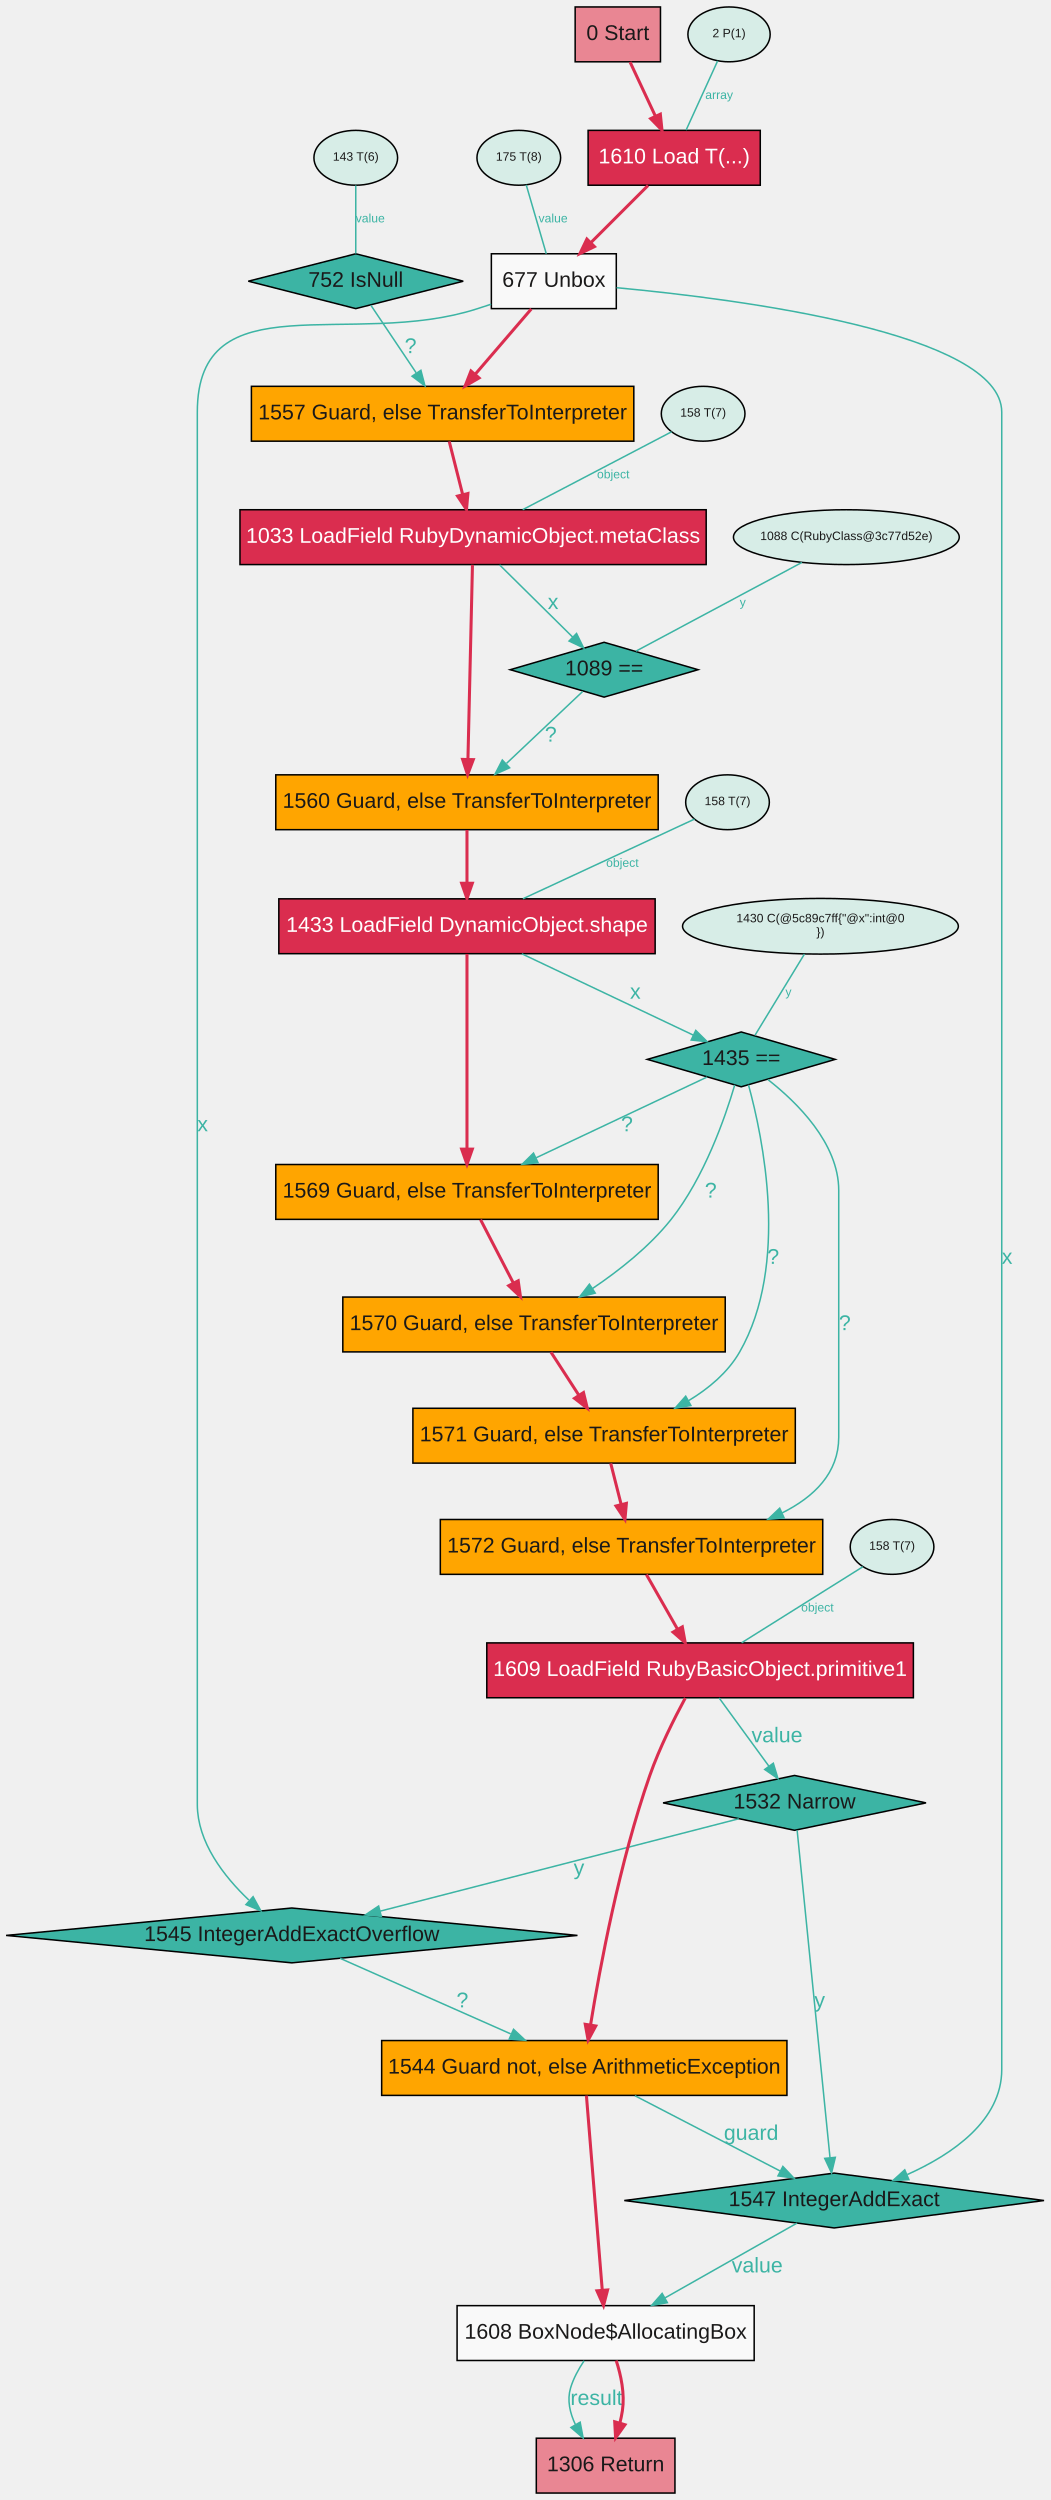
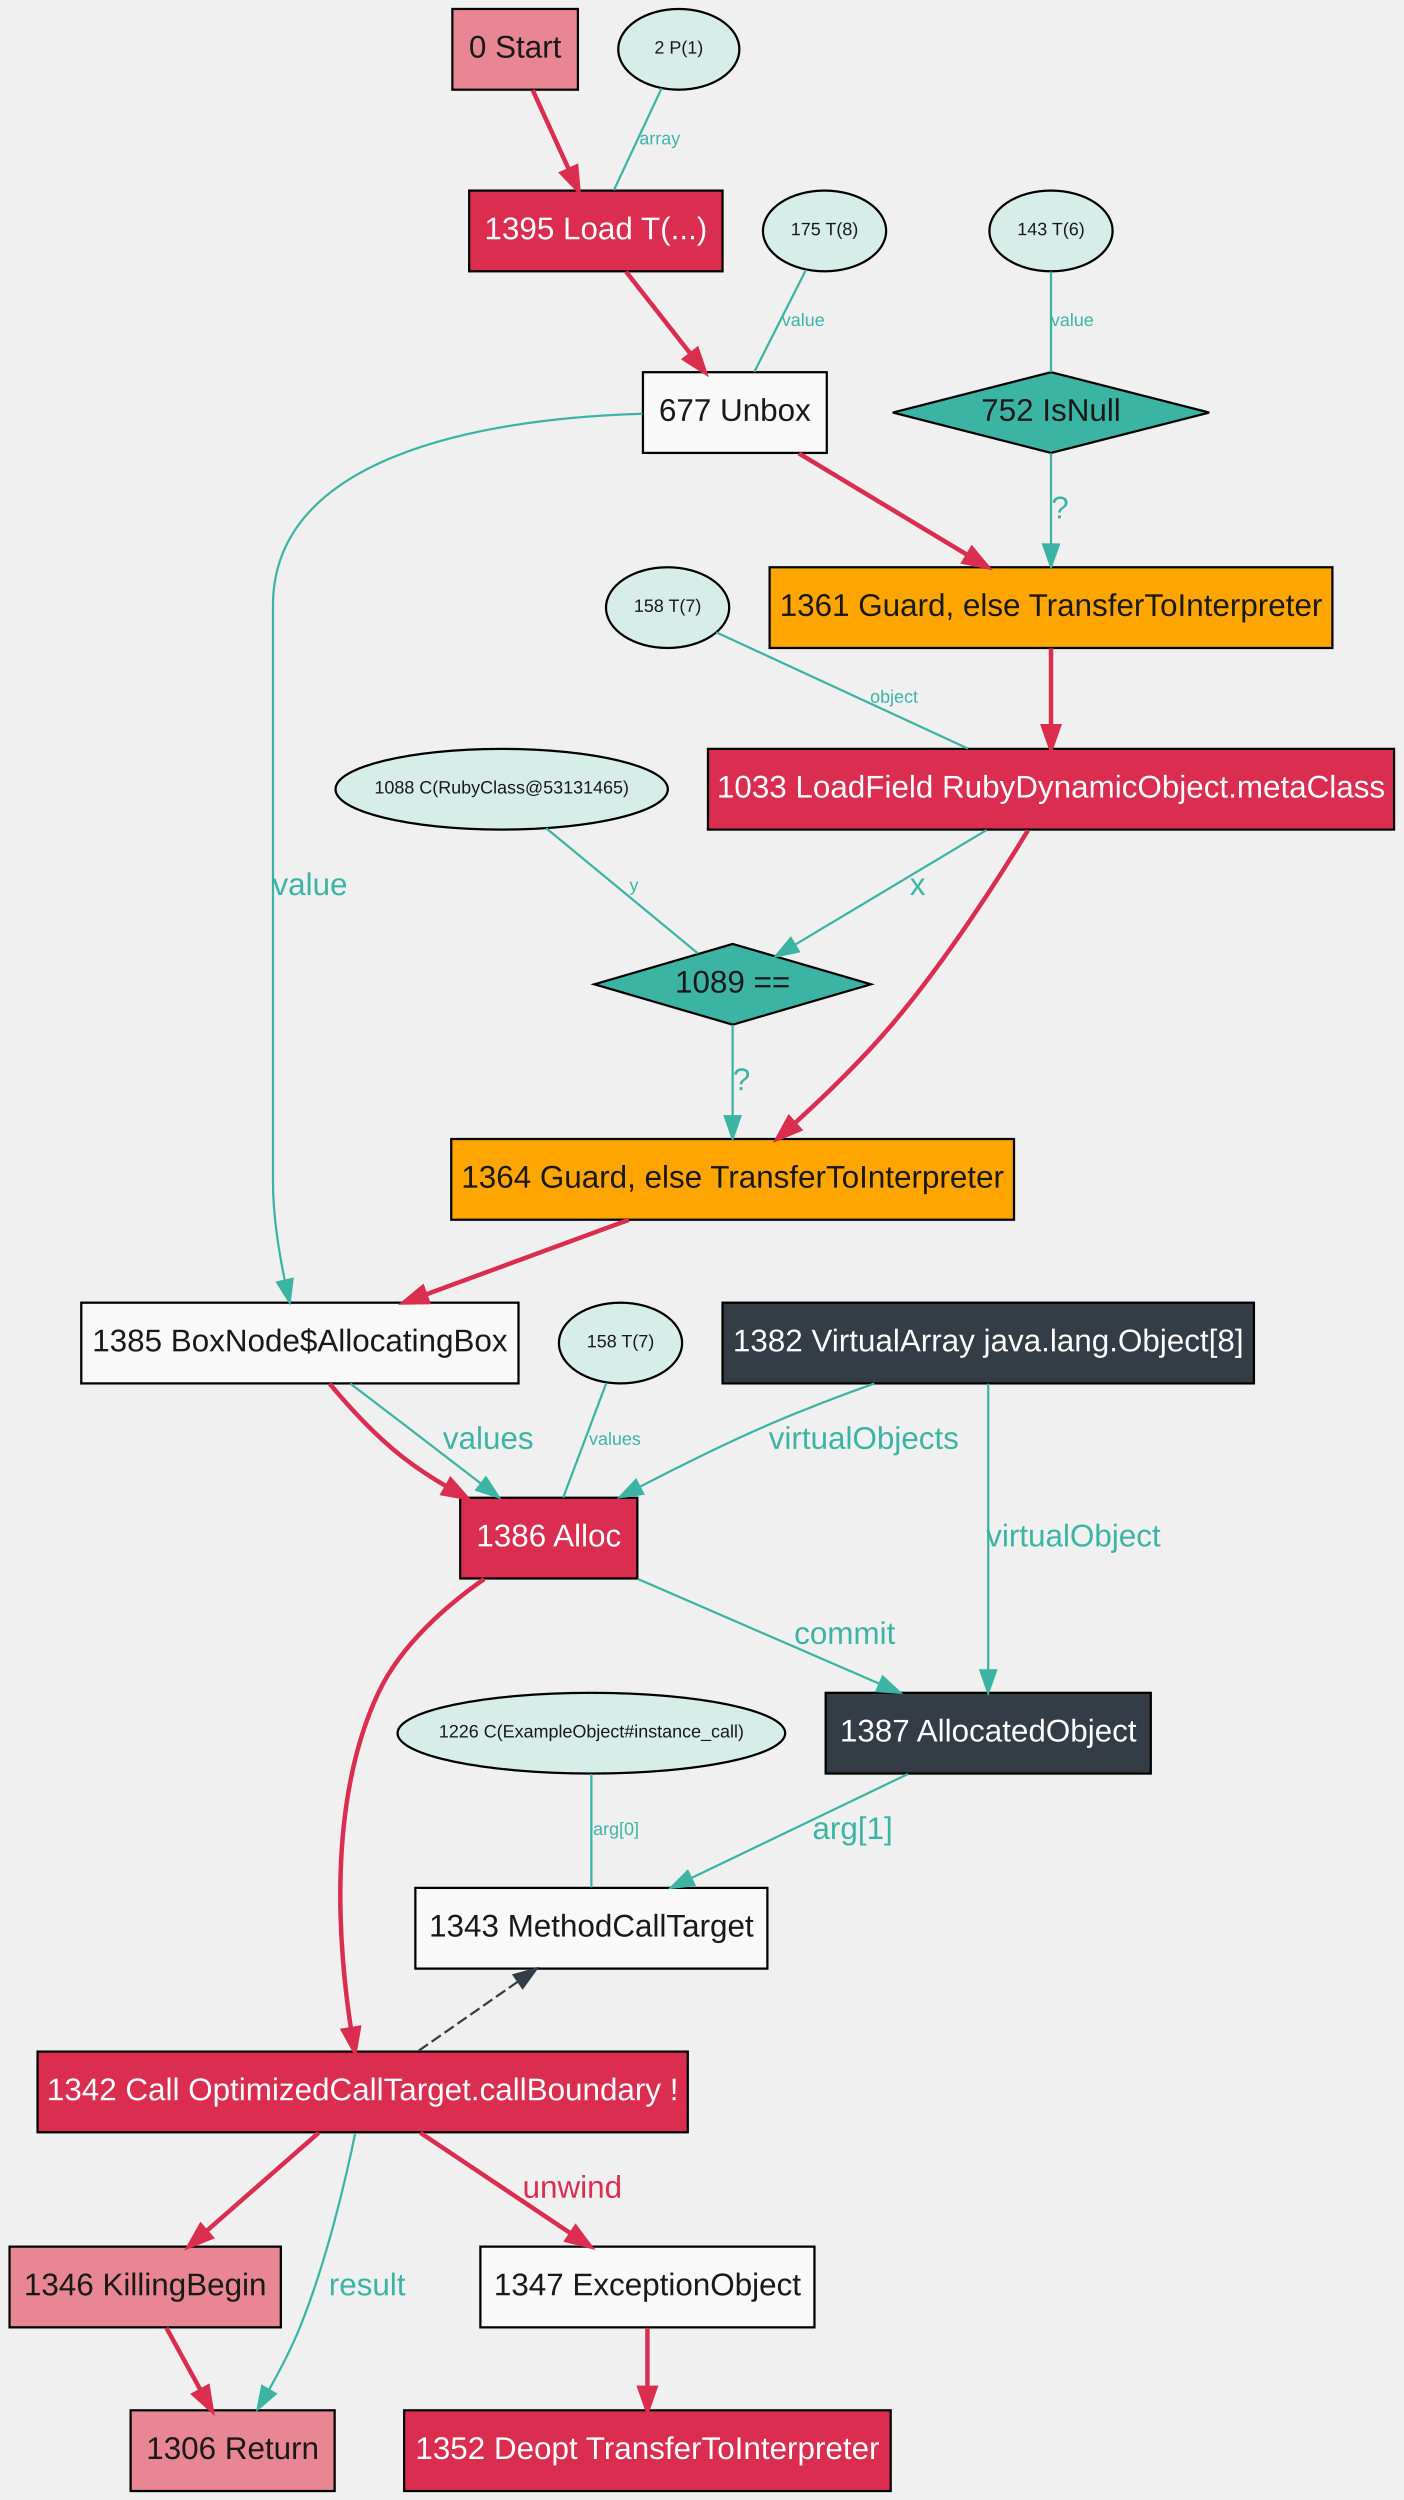
- <svg xmlns="http://www.w3.org/2000/svg" width="689pt" height="1640pt" viewBox="0.00 0.00 689.38 1639.77">
-   <g id="graph0" class="graph" transform="scale(1 1) rotate(0) translate(4 1635.77)">
+ <svg xmlns="http://www.w3.org/2000/svg" width="626pt" height="1115pt" viewBox="0.00 0.00 625.50 1115.00">
+   <g id="graph0" class="graph" transform="scale(1 1) rotate(0) translate(4 1111)">
    <g id="node1" class="node">
-       <polygon fill="#e98693" stroke="black" points="429.51,-1631.77 373.51,-1631.77 373.51,-1595.77 429.51,-1595.77 429.51,-1631.77" />
-       <text text-anchor="middle" x="401.51" y="-1610.07" font-family="Arial" font-size="14.00" fill="#1a1919">0 Start</text>
+       <polygon fill="#e98693" stroke="black" points="253.5,-1107 197.5,-1107 197.5,-1071 253.5,-1071 253.5,-1107" />
+       <text text-anchor="middle" x="225.5" y="-1085.3" font-family="Arial" font-size="14.00" fill="#1a1919">0 Start</text>
+     </g>
+     <g id="node18" class="node">
+       <polygon fill="#da2d4f" stroke="black" points="318,-1026 205,-1026 205,-990 318,-990 318,-1026" />
+       <text text-anchor="middle" x="261.5" y="-1004.3" font-family="Arial" font-size="14.00" fill="#ffffff">1395 Load T(...)</text>
+     </g>
+     <g id="edge29" class="edge">
+       <path fill="none" stroke="#da2d4f" stroke-width="2" d="M233.31,-1070.86C238.03,-1060.51 244.14,-1047.1 249.46,-1035.41" />
+       <polygon fill="#da2d4f" stroke="#da2d4f" stroke-width="2" points="252.74,-1036.66 253.7,-1026.11 246.37,-1033.76 252.74,-1036.66" />
+     </g>
+     <g id="node2" class="node">
+       <polygon fill="#f9f9f9" stroke="black" points="364.5,-945 282.5,-945 282.5,-909 364.5,-909 364.5,-945" />
+       <text text-anchor="middle" x="323.5" y="-923.3" font-family="Arial" font-size="14.00" fill="#1a1919">677 Unbox</text>
+     </g>
+     <g id="node12" class="node">
+       <polygon fill="#ffa500" stroke="black" points="590,-858 339,-858 339,-822 590,-822 590,-858" />
+       <text text-anchor="middle" x="464.5" y="-836.3" font-family="Arial" font-size="14.00" fill="#1a1919">1361 Guard, else TransferToInterpreter</text>
+     </g>
+     <g id="edge1" class="edge">
+       <path fill="none" stroke="#da2d4f" stroke-width="2" d="M352.03,-908.8C373.73,-895.72 403.75,-877.62 427.32,-863.41" />
+       <polygon fill="#da2d4f" stroke="#da2d4f" stroke-width="2" points="429.25,-866.34 436.01,-858.18 425.64,-860.34 429.25,-866.34" />
+     </g>
+     <g id="node15" class="node">
+       <polygon fill="#f9f9f9" stroke="black" points="227,-530 32,-530 32,-494 227,-494 227,-530" />
+       <text text-anchor="middle" x="129.5" y="-508.3" font-family="Arial" font-size="14.00" fill="#1a1919">1385 BoxNode$AllocatingBox</text>
+     </g>
+     <g id="edge16" class="edge">
+       <path fill="none" stroke="#3cb4a4" d="M282.31,-926.46C222.19,-924.74 117.5,-911.61 117.5,-841 117.5,-841 117.5,-841 117.5,-584 117.5,-569.3 120.03,-553.13 122.77,-539.94" />
+       <polygon fill="#3cb4a4" stroke="#3cb4a4" points="126.21,-540.6 124.96,-530.08 119.37,-539.08 126.21,-540.6" />
+       <text text-anchor="middle" x="134" y="-711.8" font-family="arial" font-size="14.00" fill="#3cb4a4">value</text>
+     </g>
+     <g id="node3" class="node">
+       <polygon fill="#3cb4a4" stroke="black" points="464.5,-945 393.95,-927 464.5,-909 535.05,-927 464.5,-945" />
+       <text text-anchor="middle" x="464.5" y="-923.3" font-family="Arial" font-size="14.00" fill="#1a1919">752 IsNull</text>
+     </g>
+     <g id="edge12" class="edge">
+       <path fill="none" stroke="#3cb4a4" d="M464.5,-908.8C464.5,-897.16 464.5,-881.55 464.5,-868.24" />
+       <polygon fill="#3cb4a4" stroke="#3cb4a4" points="468,-868.18 464.5,-858.18 461,-868.18 468,-868.18" />
+       <text text-anchor="middle" x="468.5" y="-879.8" font-family="arial" font-size="14.00" fill="#3cb4a4">?</text>
+     </g>
+     <g id="node4" class="node">
+       <polygon fill="#da2d4f" stroke="black" points="617.5,-777 311.5,-777 311.5,-741 617.5,-741 617.5,-777" />
+       <text text-anchor="middle" x="464.5" y="-755.3" font-family="Arial" font-size="14.00" fill="#ffffff">1033 LoadField RubyDynamicObject.metaClass</text>
+     </g>
+     <g id="node5" class="node">
+       <polygon fill="#3cb4a4" stroke="black" points="322.5,-690 260.83,-672 322.5,-654 384.17,-672 322.5,-690" />
+       <text text-anchor="middle" x="322.5" y="-668.3" font-family="Arial" font-size="14.00" fill="#1a1919">1089 ==</text>
+     </g>
+     <g id="edge3" class="edge">
+       <path fill="none" stroke="#3cb4a4" d="M435.76,-740.8C410.9,-725.92 375.16,-704.52 350.51,-689.77" />
+       <polygon fill="#3cb4a4" stroke="#3cb4a4" points="352.03,-686.6 341.66,-684.47 348.44,-692.61 352.03,-686.6" />
+       <text text-anchor="middle" x="405" y="-711.8" font-family="arial" font-size="14.00" fill="#3cb4a4">x</text>
+     </g>
+     <g id="node13" class="node">
+       <polygon fill="#ffa500" stroke="black" points="448,-603 197,-603 197,-567 448,-567 448,-603" />
+       <text text-anchor="middle" x="322.5" y="-581.3" font-family="Arial" font-size="14.00" fill="#1a1919">1364 Guard, else TransferToInterpreter</text>
+     </g>
+     <g id="edge2" class="edge">
+       <path fill="none" stroke="#da2d4f" stroke-width="2" d="M454.21,-740.65C441.23,-719.34 417.67,-682.52 393.5,-654 380.31,-638.43 363.96,-622.58 350.27,-610.1" />
+       <polygon fill="#da2d4f" stroke="#da2d4f" stroke-width="2" points="352.34,-607.25 342.57,-603.17 347.66,-612.46 352.34,-607.25" />
+     </g>
+     <g id="edge14" class="edge">
+       <path fill="none" stroke="#3cb4a4" d="M322.5,-653.8C322.5,-642.16 322.5,-626.55 322.5,-613.24" />
+       <polygon fill="#3cb4a4" stroke="#3cb4a4" points="326,-613.18 322.5,-603.18 319,-613.18 326,-613.18" />
+       <text text-anchor="middle" x="326.5" y="-624.8" font-family="arial" font-size="14.00" fill="#3cb4a4">?</text>
+     </g>
+     <g id="node6" class="node">
+       <polygon fill="#e98693" stroke="black" points="145,-36 54,-36 54,0 145,0 145,-36" />
+       <text text-anchor="middle" x="99.5" y="-14.3" font-family="Arial" font-size="14.00" fill="#1a1919">1306 Return</text>
+     </g>
+     <g id="node7" class="node">
+       <polygon fill="#da2d4f" stroke="black" points="302.5,-196 12.5,-196 12.5,-160 302.5,-160 302.5,-196" />
+       <text text-anchor="middle" x="157.5" y="-174.3" font-family="Arial" font-size="14.00" fill="#ffffff">1342 Call OptimizedCallTarget.callBoundary !</text>
+     </g>
+     <g id="edge23" class="edge">
+       <path fill="none" stroke="#3cb4a4" d="M154.19,-159.65C149.87,-138.66 141.44,-102.46 129.5,-73 125.71,-63.66 120.66,-53.89 115.79,-45.28" />
+       <polygon fill="#3cb4a4" stroke="#3cb4a4" points="118.7,-43.33 110.63,-36.46 112.66,-46.86 118.7,-43.33" />
+       <text text-anchor="middle" x="159.5" y="-87.3" font-family="arial" font-size="14.00" fill="#3cb4a4">result</text>
+     </g>
+     <g id="node9" class="node">
+       <polygon fill="#e98693" stroke="black" points="121,-109 0,-109 0,-73 121,-73 121,-109" />
+       <text text-anchor="middle" x="60.5" y="-87.3" font-family="Arial" font-size="14.00" fill="#1a1919">1346 KillingBegin</text>
+     </g>
+     <g id="edge6" class="edge">
+       <path fill="none" stroke="#da2d4f" stroke-width="2" d="M137.87,-159.8C123.54,-147.24 103.92,-130.05 88.03,-116.12" />
+       <polygon fill="#da2d4f" stroke="#da2d4f" stroke-width="2" points="89.93,-113.13 80.1,-109.18 85.31,-118.4 89.93,-113.13" />
+     </g>
+     <g id="node10" class="node">
+       <polygon fill="#f9f9f9" stroke="black" points="359,-109 210,-109 210,-73 359,-73 359,-109" />
+       <text text-anchor="middle" x="284.5" y="-87.3" font-family="Arial" font-size="14.00" fill="#1a1919">1347 ExceptionObject</text>
+     </g>
+     <g id="edge7" class="edge">
+       <path fill="none" stroke="#da2d4f" stroke-width="2" d="M183.2,-159.8C202.57,-146.84 229.31,-128.94 250.45,-114.79" />
+       <polygon fill="#da2d4f" stroke="#da2d4f" stroke-width="2" points="252.47,-117.65 258.84,-109.18 248.58,-111.83 252.47,-117.65" />
+       <text text-anchor="middle" x="251" y="-130.8" font-family="arial" font-size="14.00" fill="#da2d4f">unwind</text>
+     </g>
+     <g id="node8" class="node">
+       <polygon fill="#f9f9f9" stroke="black" points="338,-269 181,-269 181,-233 338,-233 338,-269" />
+       <text text-anchor="middle" x="259.5" y="-247.3" font-family="Arial" font-size="14.00" fill="#1a1919">1343 MethodCallTarget</text>
+     </g>
+     <g id="edge5" class="edge">
+       <path fill="none" stroke="#343d46" stroke-dasharray="5,2" d="M226.83,-227.26C212.31,-217.15 195.51,-205.46 182.09,-196.11" />
+       <polygon fill="#343d46" stroke="#343d46" points="224.86,-230.15 235.07,-232.99 228.86,-224.41 224.86,-230.15" />
+     </g>
+     <g id="edge10" class="edge">
+       <path fill="none" stroke="#da2d4f" stroke-width="2" d="M69.94,-72.81C74.54,-64.44 80.17,-54.2 85.27,-44.9" />
+       <polygon fill="#da2d4f" stroke="#da2d4f" stroke-width="2" points="88.4,-46.48 90.15,-36.03 82.26,-43.11 88.4,-46.48" />
+     </g>
+     <g id="node11" class="node">
+       <polygon fill="#da2d4f" stroke="black" points="393,-36 176,-36 176,0 393,0 393,-36" />
+       <text text-anchor="middle" x="284.5" y="-14.3" font-family="Arial" font-size="14.00" fill="#ffffff">1352 Deopt TransferToInterpreter</text>
+     </g>
+     <g id="edge11" class="edge">
+       <path fill="none" stroke="#da2d4f" stroke-width="2" d="M284.5,-72.81C284.5,-64.79 284.5,-55.05 284.5,-46.07" />
+       <polygon fill="#da2d4f" stroke="#da2d4f" stroke-width="2" points="288,-46.03 284.5,-36.03 281,-46.03 288,-46.03" />
+     </g>
+     <g id="edge13" class="edge">
+       <path fill="none" stroke="#da2d4f" stroke-width="2" d="M464.5,-821.86C464.5,-811.71 464.5,-798.63 464.5,-787.12" />
+       <polygon fill="#da2d4f" stroke="#da2d4f" stroke-width="2" points="468,-787.11 464.5,-777.11 461,-787.11 468,-787.11" />
+     </g>
+     <g id="edge15" class="edge">
+       <path fill="none" stroke="#da2d4f" stroke-width="2" d="M276.27,-566.99C249.02,-556.97 214.35,-544.21 185.54,-533.62" />
+       <polygon fill="#da2d4f" stroke="#da2d4f" stroke-width="2" points="186.61,-530.28 176.02,-530.11 184.2,-536.85 186.61,-530.28" />
+     </g>
+     <g id="node14" class="node">
+       <polygon fill="#343d46" stroke="black" points="555,-530 318,-530 318,-494 555,-494 555,-530" />
+       <text text-anchor="middle" x="436.5" y="-508.3" font-family="Arial" font-size="14.00" fill="#ffffff">1382 VirtualArray java.lang.Object[8]</text>
+     </g>
+     <g id="node16" class="node">
+       <polygon fill="#da2d4f" stroke="black" points="280,-443 201,-443 201,-407 280,-407 280,-443" />
+       <text text-anchor="middle" x="240.5" y="-421.3" font-family="Arial" font-size="14.00" fill="#ffffff">1386 Alloc</text>
+     </g>
+     <g id="edge18" class="edge">
+       <path fill="none" stroke="#3cb4a4" d="M385.7,-493.98C370.68,-488.6 354.3,-482.38 339.5,-476 319.93,-467.56 298.77,-457.07 281.06,-447.88" />
+       <polygon fill="#3cb4a4" stroke="#3cb4a4" points="282.62,-444.75 272.13,-443.21 279.37,-450.95 282.62,-444.75" />
+       <text text-anchor="middle" x="381" y="-464.8" font-family="arial" font-size="14.00" fill="#3cb4a4">virtualObjects</text>
+     </g>
+     <g id="node17" class="node">
+       <polygon fill="#343d46" stroke="black" points="509,-356 364,-356 364,-320 509,-320 509,-356" />
+       <text text-anchor="middle" x="436.5" y="-334.3" font-family="Arial" font-size="14.00" fill="#ffffff">1387 AllocatedObject</text>
+     </g>
+     <g id="edge21" class="edge">
+       <path fill="none" stroke="#3cb4a4" d="M436.5,-493.88C436.5,-464 436.5,-402.11 436.5,-366.27" />
+       <polygon fill="#3cb4a4" stroke="#3cb4a4" points="440,-366.05 436.5,-356.05 433,-366.05 440,-366.05" />
+       <text text-anchor="middle" x="474.5" y="-421.3" font-family="arial" font-size="14.00" fill="#3cb4a4">virtualObject</text>
+     </g>
+     <g id="edge17" class="edge">
+       <path fill="none" stroke="#da2d4f" stroke-width="2" d="M142.77,-493.89C151.36,-483.55 163.2,-470.55 175.5,-461 181.41,-456.41 188.02,-452.08 194.68,-448.15" />
+       <polygon fill="#da2d4f" stroke="#da2d4f" stroke-width="2" points="196.76,-451 203.75,-443.04 193.32,-444.9 196.76,-451" />
+     </g>
+     <g id="edge19" class="edge">
+       <path fill="none" stroke="#3cb4a4" d="M151.98,-493.93C159.47,-488.24 167.85,-481.85 175.5,-476 186.85,-467.31 199.3,-457.75 210.24,-449.33" />
+       <polygon fill="#3cb4a4" stroke="#3cb4a4" points="212.47,-452.03 218.26,-443.15 208.2,-446.48 212.47,-452.03" />
+       <text text-anchor="middle" x="213.5" y="-464.8" font-family="arial" font-size="14.00" fill="#3cb4a4">values</text>
+     </g>
+     <g id="edge20" class="edge">
+       <path fill="none" stroke="#da2d4f" stroke-width="2" d="M211.67,-406.74C194.66,-394.82 174.53,-377.3 164.5,-356 141.58,-307.34 146.71,-242.55 152.26,-206.38" />
+       <polygon fill="#da2d4f" stroke="#da2d4f" stroke-width="2" points="155.78,-206.57 153.97,-196.13 148.87,-205.42 155.78,-206.57" />
+     </g>
+     <g id="edge22" class="edge">
+       <path fill="none" stroke="#3cb4a4" d="M280.16,-406.8C311.22,-393.33 354.55,-374.54 387.73,-360.15" />
+       <polygon fill="#3cb4a4" stroke="#3cb4a4" points="389.45,-363.22 397.23,-356.03 386.66,-356.8 389.45,-363.22" />
+       <text text-anchor="middle" x="372.5" y="-377.8" font-family="arial" font-size="14.00" fill="#3cb4a4">commit</text>
+     </g>
+     <g id="edge9" class="edge">
+       <path fill="none" stroke="#3cb4a4" d="M400.68,-319.8C372.88,-306.45 334.17,-287.86 304.32,-273.52" />
+       <polygon fill="#3cb4a4" stroke="#3cb4a4" points="305.49,-270.2 294.96,-269.03 302.46,-276.51 305.49,-270.2" />
+       <text text-anchor="middle" x="376" y="-290.8" font-family="arial" font-size="14.00" fill="#3cb4a4">arg[1]</text>
+     </g>
+     <g id="edge30" class="edge">
+       <path fill="none" stroke="#da2d4f" stroke-width="2" d="M274.95,-989.86C283.4,-979.09 294.45,-965.02 303.86,-953.02" />
+       <polygon fill="#da2d4f" stroke="#da2d4f" stroke-width="2" points="306.65,-955.14 310.07,-945.11 301.15,-950.81 306.65,-955.14" />
+     </g>
+     <g id="node19" class="node">
+       <ellipse fill="#d7ede7" stroke="black" cx="219.5" cy="-759" rx="74.11" ry="18" />
+       <text text-anchor="middle" x="219.5" y="-757.1" font-family="Arial" font-size="8.00" fill="#1a1919">1088 C(RubyClass@53131465)</text>
+     </g>
+     <g id="edge4" class="edge">
+       <path fill="none" stroke="#3cb4a4" d="M239.36,-741.61C259.12,-725.31 289.02,-700.63 307.07,-685.74" />
+       <text text-anchor="middle" x="278.5" y="-713.6" font-family="arial" font-size="8.00" fill="#3cb4a4">y</text>
+     </g>
+     <g id="node20" class="node">
+       <ellipse fill="#d7ede7" stroke="black" cx="259.5" cy="-338" rx="86.44" ry="18" />
+       <text text-anchor="middle" x="259.5" y="-336.1" font-family="Arial" font-size="8.00" fill="#1a1919">1226 C(ExampleObject#instance_call)</text>
+     </g>
+     <g id="edge8" class="edge">
+       <path fill="none" stroke="#3cb4a4" d="M259.5,-319.8C259.5,-305.05 259.5,-283.92 259.5,-269.18" />
+       <text text-anchor="middle" x="270.5" y="-292.6" font-family="arial" font-size="8.00" fill="#3cb4a4">arg[0]</text>
    </g>
    <g id="node21" class="node">
-       <polygon fill="#da2d4f" stroke="black" points="495.01,-1550.77 382.01,-1550.77 382.01,-1514.77 495.01,-1514.77 495.01,-1550.77" />
-       <text text-anchor="middle" x="438.51" y="-1529.07" font-family="Arial" font-size="14.00" fill="#ffffff">1610 Load T(...)</text>
-     </g>
-     <g id="edge38" class="edge">
-       <path fill="none" stroke="#da2d4f" stroke-width="2" d="M409.54,-1595.63C414.39,-1585.28 420.66,-1571.87 426.14,-1560.18" />
-       <polygon fill="#da2d4f" stroke="#da2d4f" stroke-width="2" points="429.42,-1561.42 430.5,-1550.88 423.08,-1558.45 429.42,-1561.42" />
-     </g>
-     <g id="node2" class="node">
-       <polygon fill="#f9f9f9" stroke="black" points="400.51,-1469.77 318.51,-1469.77 318.51,-1433.77 400.51,-1433.77 400.51,-1469.77" />
-       <text text-anchor="middle" x="359.51" y="-1448.07" font-family="Arial" font-size="14.00" fill="#1a1919">677 Unbox</text>
-     </g>
-     <g id="node11" class="node">
-       <polygon fill="#3cb4a4" stroke="black" points="187.51,-384 -0.01,-366 187.51,-348 375.02,-366 187.51,-384" />
-       <text text-anchor="middle" x="187.51" y="-362.3" font-family="Arial" font-size="14.00" fill="#1a1919">1545 IntegerAddExactOverflow</text>
-     </g>
-     <g id="edge12" class="edge">
-       <path fill="none" stroke="#3cb4a4" d="M318.34,-1436.67C315.35,-1435.68 312.39,-1434.71 309.51,-1433.77 226.6,-1406.81 125.51,-1452.95 125.51,-1365.77 125.51,-1365.77 125.51,-1365.77 125.51,-452 125.51,-427.2 142.95,-404.79 159.33,-389.22" />
-       <polygon fill="#3cb4a4" stroke="#3cb4a4" points="162.11,-391.43 167.21,-382.14 157.43,-386.22 162.11,-391.43" />
-       <text text-anchor="middle" x="129.01" y="-893.8" font-family="arial" font-size="14.00" fill="#3cb4a4">x</text>
-     </g>
-     <g id="node12" class="node">
-       <polygon fill="#3cb4a4" stroke="black" points="543.51,-210 405.76,-192 543.51,-174 681.26,-192 543.51,-210" />
-       <text text-anchor="middle" x="543.51" y="-188.3" font-family="Arial" font-size="14.00" fill="#1a1919">1547 IntegerAddExact</text>
-     </g>
-     <g id="edge14" class="edge">
-       <path fill="none" stroke="#3cb4a4" d="M400.7,-1447.5C481.61,-1439.95 653.51,-1417.77 653.51,-1365.77 653.51,-1365.77 653.51,-1365.77 653.51,-278 653.51,-244.46 621.1,-222.29 591.46,-209.02" />
-       <polygon fill="#3cb4a4" stroke="#3cb4a4" points="592.56,-205.69 581.98,-205.03 589.84,-212.14 592.56,-205.69" />
-       <text text-anchor="middle" x="657.01" y="-806.8" font-family="arial" font-size="14.00" fill="#3cb4a4">x</text>
-     </g>
-     <g id="node13" class="node">
-       <polygon fill="#ffa500" stroke="black" points="412.01,-1382.77 161.01,-1382.77 161.01,-1346.77 412.01,-1346.77 412.01,-1382.77" />
-       <text text-anchor="middle" x="286.51" y="-1361.07" font-family="Arial" font-size="14.00" fill="#1a1919">1557 Guard, else TransferToInterpreter</text>
-     </g>
-     <g id="edge1" class="edge">
-       <path fill="none" stroke="#da2d4f" stroke-width="2" d="M344.74,-1433.57C334.15,-1421.24 319.73,-1404.45 307.88,-1390.66" />
-       <polygon fill="#da2d4f" stroke="#da2d4f" stroke-width="2" points="310.43,-1388.25 301.26,-1382.94 305.12,-1392.81 310.43,-1388.25" />
-     </g>
-     <g id="node3" class="node">
-       <polygon fill="#3cb4a4" stroke="black" points="229.51,-1469.77 158.96,-1451.77 229.51,-1433.77 300.06,-1451.77 229.51,-1469.77" />
-       <text text-anchor="middle" x="229.51" y="-1448.07" font-family="Arial" font-size="14.00" fill="#1a1919">752 IsNull</text>
-     </g>
-     <g id="edge17" class="edge">
-       <path fill="none" stroke="#3cb4a4" d="M239.44,-1435.96C247.63,-1423.75 259.44,-1406.14 269.18,-1391.61" />
-       <polygon fill="#3cb4a4" stroke="#3cb4a4" points="272.26,-1393.3 274.93,-1383.04 266.45,-1389.4 272.26,-1393.3" />
-       <text text-anchor="middle" x="265.51" y="-1404.57" font-family="arial" font-size="14.00" fill="#3cb4a4">?</text>
-     </g>
-     <g id="node4" class="node">
-       <polygon fill="#da2d4f" stroke="black" points="459.51,-1301.77 153.51,-1301.77 153.51,-1265.77 459.51,-1265.77 459.51,-1301.77" />
-       <text text-anchor="middle" x="306.51" y="-1280.07" font-family="Arial" font-size="14.00" fill="#ffffff">1033 LoadField RubyDynamicObject.metaClass</text>
-     </g>
-     <g id="node5" class="node">
-       <polygon fill="#3cb4a4" stroke="black" points="392.51,-1214.77 330.84,-1196.77 392.51,-1178.77 454.18,-1196.77 392.51,-1214.77" />
-       <text text-anchor="middle" x="392.51" y="-1193.07" font-family="Arial" font-size="14.00" fill="#1a1919">1089 ==</text>
-     </g>
-     <g id="edge3" class="edge">
-       <path fill="none" stroke="#3cb4a4" d="M323.91,-1265.57C337.79,-1251.85 357.26,-1232.61 371.91,-1218.13" />
-       <polygon fill="#3cb4a4" stroke="#3cb4a4" points="374.42,-1220.56 379.08,-1211.04 369.5,-1215.59 374.42,-1220.56" />
-       <text text-anchor="middle" x="359.01" y="-1236.57" font-family="arial" font-size="14.00" fill="#3cb4a4">x</text>
-     </g>
-     <g id="node14" class="node">
-       <polygon fill="#ffa500" stroke="black" points="428.01,-1127.77 177.01,-1127.77 177.01,-1091.77 428.01,-1091.77 428.01,-1127.77" />
-       <text text-anchor="middle" x="302.51" y="-1106.07" font-family="Arial" font-size="14.00" fill="#1a1919">1560 Guard, else TransferToInterpreter</text>
-     </g>
-     <g id="edge2" class="edge">
-       <path fill="none" stroke="#da2d4f" stroke-width="2" d="M306.11,-1265.65C305.42,-1235.77 303.98,-1173.88 303.14,-1138.04" />
-       <polygon fill="#da2d4f" stroke="#da2d4f" stroke-width="2" points="306.64,-1137.74 302.9,-1127.82 299.64,-1137.9 306.64,-1137.74" />
-     </g>
-     <g id="edge19" class="edge">
-       <path fill="none" stroke="#3cb4a4" d="M378.45,-1182.49C365.1,-1169.89 344.73,-1150.65 328.45,-1135.27" />
-       <polygon fill="#3cb4a4" stroke="#3cb4a4" points="330.5,-1132.39 320.83,-1128.07 325.7,-1137.48 330.5,-1132.39" />
-       <text text-anchor="middle" x="357.51" y="-1149.57" font-family="arial" font-size="14.00" fill="#3cb4a4">?</text>
-     </g>
-     <g id="node6" class="node">
-       <polygon fill="#e98693" stroke="black" points="439.01,-36 348.01,-36 348.01,0 439.01,0 439.01,-36" />
-       <text text-anchor="middle" x="393.51" y="-14.3" font-family="Arial" font-size="14.00" fill="#1a1919">1306 Return</text>
-     </g>
-     <g id="node7" class="node">
-       <polygon fill="#da2d4f" stroke="black" points="426.01,-1046.38 179.01,-1046.38 179.01,-1010.38 426.01,-1010.38 426.01,-1046.38" />
-       <text text-anchor="middle" x="302.51" y="-1024.68" font-family="Arial" font-size="14.00" fill="#ffffff">1433 LoadField DynamicObject.shape</text>
-     </g>
-     <g id="node8" class="node">
-       <polygon fill="#3cb4a4" stroke="black" points="482.51,-959 420.84,-941 482.51,-923 544.18,-941 482.51,-959" />
-       <text text-anchor="middle" x="482.51" y="-937.3" font-family="Arial" font-size="14.00" fill="#1a1919">1435 ==</text>
-     </g>
-     <g id="edge7" class="edge">
-       <path fill="none" stroke="#3cb4a4" d="M338.5,-1010.31C371.41,-994.7 419.62,-971.83 451.03,-956.93" />
-       <polygon fill="#3cb4a4" stroke="#3cb4a4" points="452.67,-960.03 460.21,-952.58 449.67,-953.7 452.67,-960.03" />
-       <text text-anchor="middle" x="413.01" y="-980.8" font-family="arial" font-size="14.00" fill="#3cb4a4">x</text>
-     </g>
-     <g id="node15" class="node">
-       <polygon fill="#ffa500" stroke="black" points="428.01,-872 177.01,-872 177.01,-836 428.01,-836 428.01,-872" />
-       <text text-anchor="middle" x="302.51" y="-850.3" font-family="Arial" font-size="14.00" fill="#1a1919">1569 Guard, else TransferToInterpreter</text>
-     </g>
-     <g id="edge6" class="edge">
-       <path fill="none" stroke="#da2d4f" stroke-width="2" d="M302.51,-1010.23C302.51,-980.28 302.51,-918.25 302.51,-882.33" />
-       <polygon fill="#da2d4f" stroke="#da2d4f" stroke-width="2" points="306.01,-882.09 302.51,-872.09 299.01,-882.09 306.01,-882.09" />
-     </g>
-     <g id="edge21" class="edge">
-       <path fill="none" stroke="#3cb4a4" d="M460.07,-929.41C432.13,-916.21 383.71,-893.35 347.9,-876.43" />
-       <polygon fill="#3cb4a4" stroke="#3cb4a4" points="349.16,-873.16 338.63,-872.06 346.17,-879.49 349.16,-873.16" />
-       <text text-anchor="middle" x="407.51" y="-893.8" font-family="arial" font-size="14.00" fill="#3cb4a4">?</text>
-     </g>
-     <g id="node16" class="node">
-       <polygon fill="#ffa500" stroke="black" points="472.01,-785 221.01,-785 221.01,-749 472.01,-749 472.01,-785" />
-       <text text-anchor="middle" x="346.51" y="-763.3" font-family="Arial" font-size="14.00" fill="#1a1919">1570 Guard, else TransferToInterpreter</text>
-     </g>
-     <g id="edge23" class="edge">
-       <path fill="none" stroke="#3cb4a4" d="M478.27,-924.23C471.89,-902.62 458.21,-863.39 436.51,-836 422.29,-818.06 402.3,-802.33 384.77,-790.53" />
-       <polygon fill="#3cb4a4" stroke="#3cb4a4" points="386.68,-787.6 376.39,-785.06 382.85,-793.46 386.68,-787.6" />
-       <text text-anchor="middle" x="462.51" y="-850.3" font-family="arial" font-size="14.00" fill="#3cb4a4">?</text>
-     </g>
-     <g id="node17" class="node">
-       <polygon fill="#ffa500" stroke="black" points="518.01,-712 267.01,-712 267.01,-676 518.01,-676 518.01,-712" />
-       <text text-anchor="middle" x="392.51" y="-690.3" font-family="Arial" font-size="14.00" fill="#1a1919">1571 Guard, else TransferToInterpreter</text>
+       <ellipse fill="#d7ede7" stroke="black" cx="464.5" cy="-1008" rx="27.46" ry="18" />
+       <text text-anchor="middle" x="464.5" y="-1006.1" font-family="Arial" font-size="8.00" fill="#1a1919">143 T(6)</text>
+     </g>
+     <g id="edge24" class="edge">
+       <path fill="none" stroke="#3cb4a4" d="M464.5,-989.86C464.5,-976.61 464.5,-958.35 464.5,-945.11" />
+       <text text-anchor="middle" x="474" y="-965.6" font-family="arial" font-size="8.00" fill="#3cb4a4">value</text>
+     </g>
+     <g id="node22" class="node">
+       <ellipse fill="#d7ede7" stroke="black" cx="293.5" cy="-840" rx="27.46" ry="18" />
+       <text text-anchor="middle" x="293.5" y="-838.1" font-family="Arial" font-size="8.00" fill="#1a1919">158 T(7)</text>
    </g>
    <g id="edge25" class="edge">
-       <path fill="none" stroke="#3cb4a4" d="M487.26,-924.33C496.71,-889.92 514.29,-806.27 481.51,-749 473.78,-735.49 461.17,-724.96 447.85,-716.93" />
-       <polygon fill="#3cb4a4" stroke="#3cb4a4" points="449.47,-713.83 439.03,-712.01 446.06,-719.94 449.47,-713.83" />
-       <text text-anchor="middle" x="503.51" y="-806.8" font-family="arial" font-size="14.00" fill="#3cb4a4">?</text>
-     </g>
-     <g id="node18" class="node">
-       <polygon fill="#ffa500" stroke="black" points="536.01,-639 285.01,-639 285.01,-603 536.01,-603 536.01,-639" />
-       <text text-anchor="middle" x="410.51" y="-617.3" font-family="Arial" font-size="14.00" fill="#1a1919">1572 Guard, else TransferToInterpreter</text>
+       <path fill="none" stroke="#3cb4a4" d="M315.16,-828.99C343.38,-815.96 393.15,-792.96 427.43,-777.13" />
+       <text text-anchor="middle" x="394.5" y="-797.6" font-family="arial" font-size="8.00" fill="#3cb4a4">object</text>
+     </g>
+     <g id="node23" class="node">
+       <ellipse fill="#d7ede7" stroke="black" cx="272.5" cy="-512" rx="27.46" ry="18" />
+       <text text-anchor="middle" x="272.5" y="-510.1" font-family="Arial" font-size="8.00" fill="#1a1919">158 T(7)</text>
+     </g>
+     <g id="edge26" class="edge">
+       <path fill="none" stroke="#3cb4a4" d="M266.18,-494.21C260.6,-479.4 252.52,-457.93 246.92,-443.05" />
+       <text text-anchor="middle" x="270" y="-466.6" font-family="arial" font-size="8.00" fill="#3cb4a4">values</text>
+     </g>
+     <g id="node24" class="node">
+       <ellipse fill="#d7ede7" stroke="black" cx="363.5" cy="-1008" rx="27.46" ry="18" />
+       <text text-anchor="middle" x="363.5" y="-1006.1" font-family="Arial" font-size="8.00" fill="#1a1919">175 T(8)</text>
    </g>
    <g id="edge27" class="edge">
-       <path fill="none" stroke="#3cb4a4" d="M500,-927.77C518.95,-912.94 546.51,-886.03 546.51,-855 546.51,-855 546.51,-855 546.51,-693 546.51,-669.58 530.46,-653.87 509.39,-643.34" />
-       <polygon fill="#3cb4a4" stroke="#3cb4a4" points="510.64,-640.06 500.08,-639.14 507.76,-646.44 510.64,-640.06" />
-       <text text-anchor="middle" x="550.51" y="-763.3" font-family="arial" font-size="14.00" fill="#3cb4a4">?</text>
-     </g>
-     <g id="node9" class="node">
-       <polygon fill="#3cb4a4" stroke="black" points="517.51,-471 431.21,-453 517.51,-435 603.81,-453 517.51,-471" />
-       <text text-anchor="middle" x="517.51" y="-449.3" font-family="Arial" font-size="14.00" fill="#1a1919">1532 Narrow</text>
-     </g>
-     <g id="edge13" class="edge">
-       <path fill="none" stroke="#3cb4a4" d="M480.93,-442.58C423.91,-427.89 313.34,-399.41 245.41,-381.91" />
-       <polygon fill="#3cb4a4" stroke="#3cb4a4" points="246.27,-378.52 235.71,-379.42 244.52,-385.3 246.27,-378.52" />
-       <text text-anchor="middle" x="376.01" y="-405.8" font-family="arial" font-size="14.00" fill="#3cb4a4">y</text>
-     </g>
-     <g id="edge15" class="edge">
-       <path fill="none" stroke="#3cb4a4" d="M519.21,-435.01C523.62,-391.1 535.42,-273.6 540.78,-220.15" />
-       <polygon fill="#3cb4a4" stroke="#3cb4a4" points="544.28,-220.36 541.8,-210.06 537.31,-219.66 544.28,-220.36" />
-       <text text-anchor="middle" x="534.01" y="-318.8" font-family="arial" font-size="14.00" fill="#3cb4a4">y</text>
-     </g>
-     <g id="node10" class="node">
-       <polygon fill="#ffa500" stroke="black" points="512.51,-297 246.51,-297 246.51,-261 512.51,-261 512.51,-297" />
-       <text text-anchor="middle" x="379.51" y="-275.3" font-family="Arial" font-size="14.00" fill="#1a1919">1544 Guard not, else ArithmeticException</text>
-     </g>
-     <g id="edge16" class="edge">
-       <path fill="none" stroke="#3cb4a4" d="M412.7,-260.8C440.36,-246.46 479.68,-226.08 507.98,-211.41" />
-       <polygon fill="#3cb4a4" stroke="#3cb4a4" points="509.85,-214.38 517.12,-206.68 506.63,-208.17 509.85,-214.38" />
-       <text text-anchor="middle" x="489.01" y="-231.8" font-family="arial" font-size="14.00" fill="#3cb4a4">guard</text>
-     </g>
-     <g id="node19" class="node">
-       <polygon fill="#f9f9f9" stroke="black" points="491.01,-123 296.01,-123 296.01,-87 491.01,-87 491.01,-123" />
-       <text text-anchor="middle" x="393.51" y="-101.3" font-family="Arial" font-size="14.00" fill="#1a1919">1608 BoxNode$AllocatingBox</text>
-     </g>
-     <g id="edge11" class="edge">
-       <path fill="none" stroke="#da2d4f" stroke-width="2" d="M380.9,-260.88C383.33,-231 388.37,-169.11 391.29,-133.27" />
-       <polygon fill="#da2d4f" stroke="#da2d4f" stroke-width="2" points="394.8,-133.3 392.12,-123.05 387.82,-132.73 394.8,-133.3" />
-     </g>
-     <g id="edge10" class="edge">
-       <path fill="none" stroke="#3cb4a4" d="M219.21,-350.96C249.69,-337.47 296.15,-316.9 331.23,-301.37" />
-       <polygon fill="#3cb4a4" stroke="#3cb4a4" points="333.07,-304.39 340.79,-297.14 330.23,-297.99 333.07,-304.39" />
-       <text text-anchor="middle" x="299.51" y="-318.8" font-family="arial" font-size="14.00" fill="#3cb4a4">?</text>
-     </g>
-     <g id="edge29" class="edge">
-       <path fill="none" stroke="#3cb4a4" d="M519.07,-177.15C495.65,-163.88 459.92,-143.63 432.55,-128.13" />
-       <polygon fill="#3cb4a4" stroke="#3cb4a4" points="434.05,-124.95 423.62,-123.07 430.6,-131.04 434.05,-124.95" />
-       <text text-anchor="middle" x="493.01" y="-144.8" font-family="arial" font-size="14.00" fill="#3cb4a4">value</text>
-     </g>
-     <g id="edge18" class="edge">
-       <path fill="none" stroke="#da2d4f" stroke-width="2" d="M290.85,-1346.63C293.42,-1336.48 296.73,-1323.4 299.64,-1311.89" />
-       <polygon fill="#da2d4f" stroke="#da2d4f" stroke-width="2" points="303.12,-1312.43 302.18,-1301.88 296.33,-1310.71 303.12,-1312.43" />
-     </g>
-     <g id="edge20" class="edge">
-       <path fill="none" stroke="#da2d4f" stroke-width="2" d="M302.51,-1091.54C302.51,-1081.35 302.51,-1068.21 302.51,-1056.63" />
-       <polygon fill="#da2d4f" stroke="#da2d4f" stroke-width="2" points="306.01,-1056.58 302.51,-1046.58 299.01,-1056.58 306.01,-1056.58" />
-     </g>
-     <g id="edge22" class="edge">
-       <path fill="none" stroke="#da2d4f" stroke-width="2" d="M311.41,-835.8C317.61,-823.82 326,-807.62 333.02,-794.06" />
-       <polygon fill="#da2d4f" stroke="#da2d4f" stroke-width="2" points="336.13,-795.67 337.62,-785.18 329.91,-792.45 336.13,-795.67" />
-     </g>
-     <g id="edge24" class="edge">
-       <path fill="none" stroke="#da2d4f" stroke-width="2" d="M357.64,-748.81C363.12,-740.35 369.84,-729.98 375.91,-720.61" />
-       <polygon fill="#da2d4f" stroke="#da2d4f" stroke-width="2" points="378.98,-722.32 381.48,-712.03 373.1,-718.52 378.98,-722.32" />
-     </g>
-     <g id="edge26" class="edge">
-       <path fill="none" stroke="#da2d4f" stroke-width="2" d="M396.87,-675.81C398.92,-667.7 401.42,-657.84 403.72,-648.78" />
-       <polygon fill="#da2d4f" stroke="#da2d4f" stroke-width="2" points="407.13,-649.58 406.19,-639.03 400.34,-647.86 407.13,-649.58" />
-     </g>
-     <g id="node20" class="node">
-       <polygon fill="#da2d4f" stroke="black" points="595.51,-558 315.51,-558 315.51,-522 595.51,-522 595.51,-558" />
-       <text text-anchor="middle" x="455.51" y="-536.3" font-family="Arial" font-size="14.00" fill="#ffffff">1609 LoadField RubyBasicObject.primitive1</text>
+       <path fill="none" stroke="#3cb4a4" d="M355.21,-990.63C348.48,-977.34 339.03,-958.67 332.19,-945.17" />
+       <text text-anchor="middle" x="354" y="-965.6" font-family="arial" font-size="8.00" fill="#3cb4a4">value</text>
+     </g>
+     <g id="node25" class="node">
+       <ellipse fill="#d7ede7" stroke="black" cx="298.5" cy="-1089" rx="27" ry="18" />
+       <text text-anchor="middle" x="298.5" y="-1087.1" font-family="Arial" font-size="8.00" fill="#1a1919">2 P(1)</text>
    </g>
    <g id="edge28" class="edge">
-       <path fill="none" stroke="#da2d4f" stroke-width="2" d="M420.27,-602.86C426.23,-592.4 433.96,-578.83 440.66,-567.06" />
-       <polygon fill="#da2d4f" stroke="#da2d4f" stroke-width="2" points="443.85,-568.53 445.76,-558.11 437.77,-565.07 443.85,-568.53" />
-     </g>
-     <g id="edge5" class="edge">
-       <path fill="none" stroke="#3cb4a4" d="M379.4,-86.84C375.78,-81.46 372.38,-75.27 370.51,-69 368.09,-60.93 370.07,-52.49 373.7,-44.89" />
-       <polygon fill="#3cb4a4" stroke="#3cb4a4" points="376.79,-46.53 378.76,-36.12 370.73,-43.03 376.79,-46.53" />
-       <text text-anchor="middle" x="387.51" y="-57.8" font-family="arial" font-size="14.00" fill="#3cb4a4">result</text>
-     </g>
-     <g id="edge30" class="edge">
-       <path fill="none" stroke="#da2d4f" stroke-width="2" d="M400.45,-86.98C403.57,-77.35 406.21,-65.07 404.51,-54 404.1,-51.32 403.52,-48.56 402.84,-45.83" />
-       <polygon fill="#da2d4f" stroke="#da2d4f" stroke-width="2" points="406.2,-44.83 400.06,-36.2 399.47,-46.78 406.2,-44.83" />
-     </g>
-     <g id="edge9" class="edge">
-       <path fill="none" stroke="#3cb4a4" d="M468.05,-521.8C477.43,-508.94 490.35,-491.23 500.63,-477.14" />
-       <polygon fill="#3cb4a4" stroke="#3cb4a4" points="503.57,-479.04 506.64,-468.9 497.92,-474.92 503.57,-479.04" />
-       <text text-anchor="middle" x="506.01" y="-492.8" font-family="arial" font-size="14.00" fill="#3cb4a4">value</text>
-     </g>
-     <g id="edge31" class="edge">
-       <path fill="none" stroke="#da2d4f" stroke-width="2" d="M445.82,-521.86C438.55,-508.39 428.79,-488.96 422.51,-471 402.68,-414.35 389.75,-344.98 383.63,-307.39" />
-       <polygon fill="#da2d4f" stroke="#da2d4f" stroke-width="2" points="387.04,-306.56 382.02,-297.23 380.13,-307.66 387.04,-306.56" />
-     </g>
-     <g id="edge39" class="edge">
-       <path fill="none" stroke="#da2d4f" stroke-width="2" d="M421.37,-1514.63C410.39,-1503.65 395.99,-1489.25 383.84,-1477.1" />
-       <polygon fill="#da2d4f" stroke="#da2d4f" stroke-width="2" points="386.16,-1474.47 376.62,-1469.88 381.21,-1479.42 386.16,-1474.47" />
-     </g>
-     <g id="node22" class="node">
-       <ellipse fill="#d7ede7" stroke="black" cx="551.51" cy="-1283.77" rx="74.11" ry="18" />
-       <text text-anchor="middle" x="551.51" y="-1281.87" font-family="Arial" font-size="8.00" fill="#1a1919">1088 C(RubyClass@3c77d52e)</text>
-     </g>
-     <g id="edge4" class="edge">
-       <path fill="none" stroke="#3cb4a4" d="M522.35,-1267.18C490.79,-1250.31 441.25,-1223.83 413.38,-1208.93" />
-       <text text-anchor="middle" x="483.51" y="-1238.37" font-family="arial" font-size="8.00" fill="#3cb4a4">y</text>
-     </g>
-     <g id="node23" class="node">
-       <ellipse fill="#d7ede7" stroke="black" cx="534.51" cy="-1028.38" rx="90.52" ry="18.27" />
-       <text text-anchor="middle" x="534.51" y="-1030.98" font-family="Arial" font-size="8.00" fill="#1a1919">1430 C(@5c89c7ff{"@x":int@0</text>
-       <text text-anchor="middle" x="534.51" y="-1021.98" font-family="Arial" font-size="8.00" fill="#1a1919">})</text>
-     </g>
-     <g id="edge8" class="edge">
-       <path fill="none" stroke="#3cb4a4" d="M523.99,-1010.11C514.43,-994.41 500.49,-971.52 491.46,-956.69" />
-       <text text-anchor="middle" x="513.51" y="-982.6" font-family="arial" font-size="8.00" fill="#3cb4a4">y</text>
-     </g>
-     <g id="node24" class="node">
-       <ellipse fill="#d7ede7" stroke="black" cx="229.51" cy="-1532.77" rx="27.46" ry="18" />
-       <text text-anchor="middle" x="229.51" y="-1530.87" font-family="Arial" font-size="8.00" fill="#1a1919">143 T(6)</text>
-     </g>
-     <g id="edge32" class="edge">
-       <path fill="none" stroke="#3cb4a4" d="M229.51,-1514.63C229.51,-1501.38 229.51,-1483.12 229.51,-1469.88" />
-       <text text-anchor="middle" x="239.01" y="-1490.37" font-family="arial" font-size="8.00" fill="#3cb4a4">value</text>
-     </g>
-     <g id="node25" class="node">
-       <ellipse fill="#d7ede7" stroke="black" cx="457.51" cy="-1364.77" rx="27.46" ry="18" />
-       <text text-anchor="middle" x="457.51" y="-1362.87" font-family="Arial" font-size="8.00" fill="#1a1919">158 T(7)</text>
-     </g>
-     <g id="edge33" class="edge">
-       <path fill="none" stroke="#3cb4a4" d="M436.83,-1352.95C411.63,-1339.77 368.75,-1317.33 339.09,-1301.82" />
-       <text text-anchor="middle" x="398.51" y="-1322.37" font-family="arial" font-size="8.00" fill="#3cb4a4">object</text>
-     </g>
-     <g id="node26" class="node">
-       <ellipse fill="#d7ede7" stroke="black" cx="473.51" cy="-1109.77" rx="27.46" ry="18" />
-       <text text-anchor="middle" x="473.51" y="-1107.87" font-family="Arial" font-size="8.00" fill="#1a1919">158 T(7)</text>
-     </g>
-     <g id="edge34" class="edge">
-       <path fill="none" stroke="#3cb4a4" d="M451.85,-1098.72C423.54,-1085.57 373.54,-1062.36 339.25,-1046.44" />
-       <text text-anchor="middle" x="404.51" y="-1067.37" font-family="arial" font-size="8.00" fill="#3cb4a4">object</text>
-     </g>
-     <g id="node27" class="node">
-       <ellipse fill="#d7ede7" stroke="black" cx="581.51" cy="-621" rx="27.46" ry="18" />
-       <text text-anchor="middle" x="581.51" y="-619.1" font-family="Arial" font-size="8.00" fill="#1a1919">158 T(7)</text>
-     </g>
-     <g id="edge35" class="edge">
-       <path fill="none" stroke="#3cb4a4" d="M562.37,-608C541.17,-594.71 506.8,-573.16 482.79,-558.1" />
-       <text text-anchor="middle" x="532.51" y="-578.6" font-family="arial" font-size="8.00" fill="#3cb4a4">object</text>
-     </g>
-     <g id="node28" class="node">
-       <ellipse fill="#d7ede7" stroke="black" cx="336.51" cy="-1532.77" rx="27.46" ry="18" />
-       <text text-anchor="middle" x="336.51" y="-1530.87" font-family="Arial" font-size="8.00" fill="#1a1919">175 T(8)</text>
-     </g>
-     <g id="edge36" class="edge">
-       <path fill="none" stroke="#3cb4a4" d="M341.39,-1515.02C345.26,-1501.7 350.66,-1483.15 354.56,-1469.77" />
-       <text text-anchor="middle" x="359.01" y="-1490.37" font-family="arial" font-size="8.00" fill="#3cb4a4">value</text>
-     </g>
-     <g id="node29" class="node">
-       <ellipse fill="#d7ede7" stroke="black" cx="474.51" cy="-1613.77" rx="27" ry="18" />
-       <text text-anchor="middle" x="474.51" y="-1611.87" font-family="Arial" font-size="8.00" fill="#1a1919">2 P(1)</text>
-     </g>
-     <g id="edge37" class="edge">
-       <path fill="none" stroke="#3cb4a4" d="M467.05,-1596.4C460.99,-1583.11 452.48,-1564.43 446.33,-1550.94" />
-       <text text-anchor="middle" x="468.01" y="-1571.37" font-family="arial" font-size="8.00" fill="#3cb4a4">array</text>
+       <path fill="none" stroke="#3cb4a4" d="M290.83,-1071.63C284.61,-1058.34 275.86,-1039.67 269.54,-1026.17" />
+       <text text-anchor="middle" x="290" y="-1046.6" font-family="arial" font-size="8.00" fill="#3cb4a4">array</text>
    </g>
  </g>
</svg>
